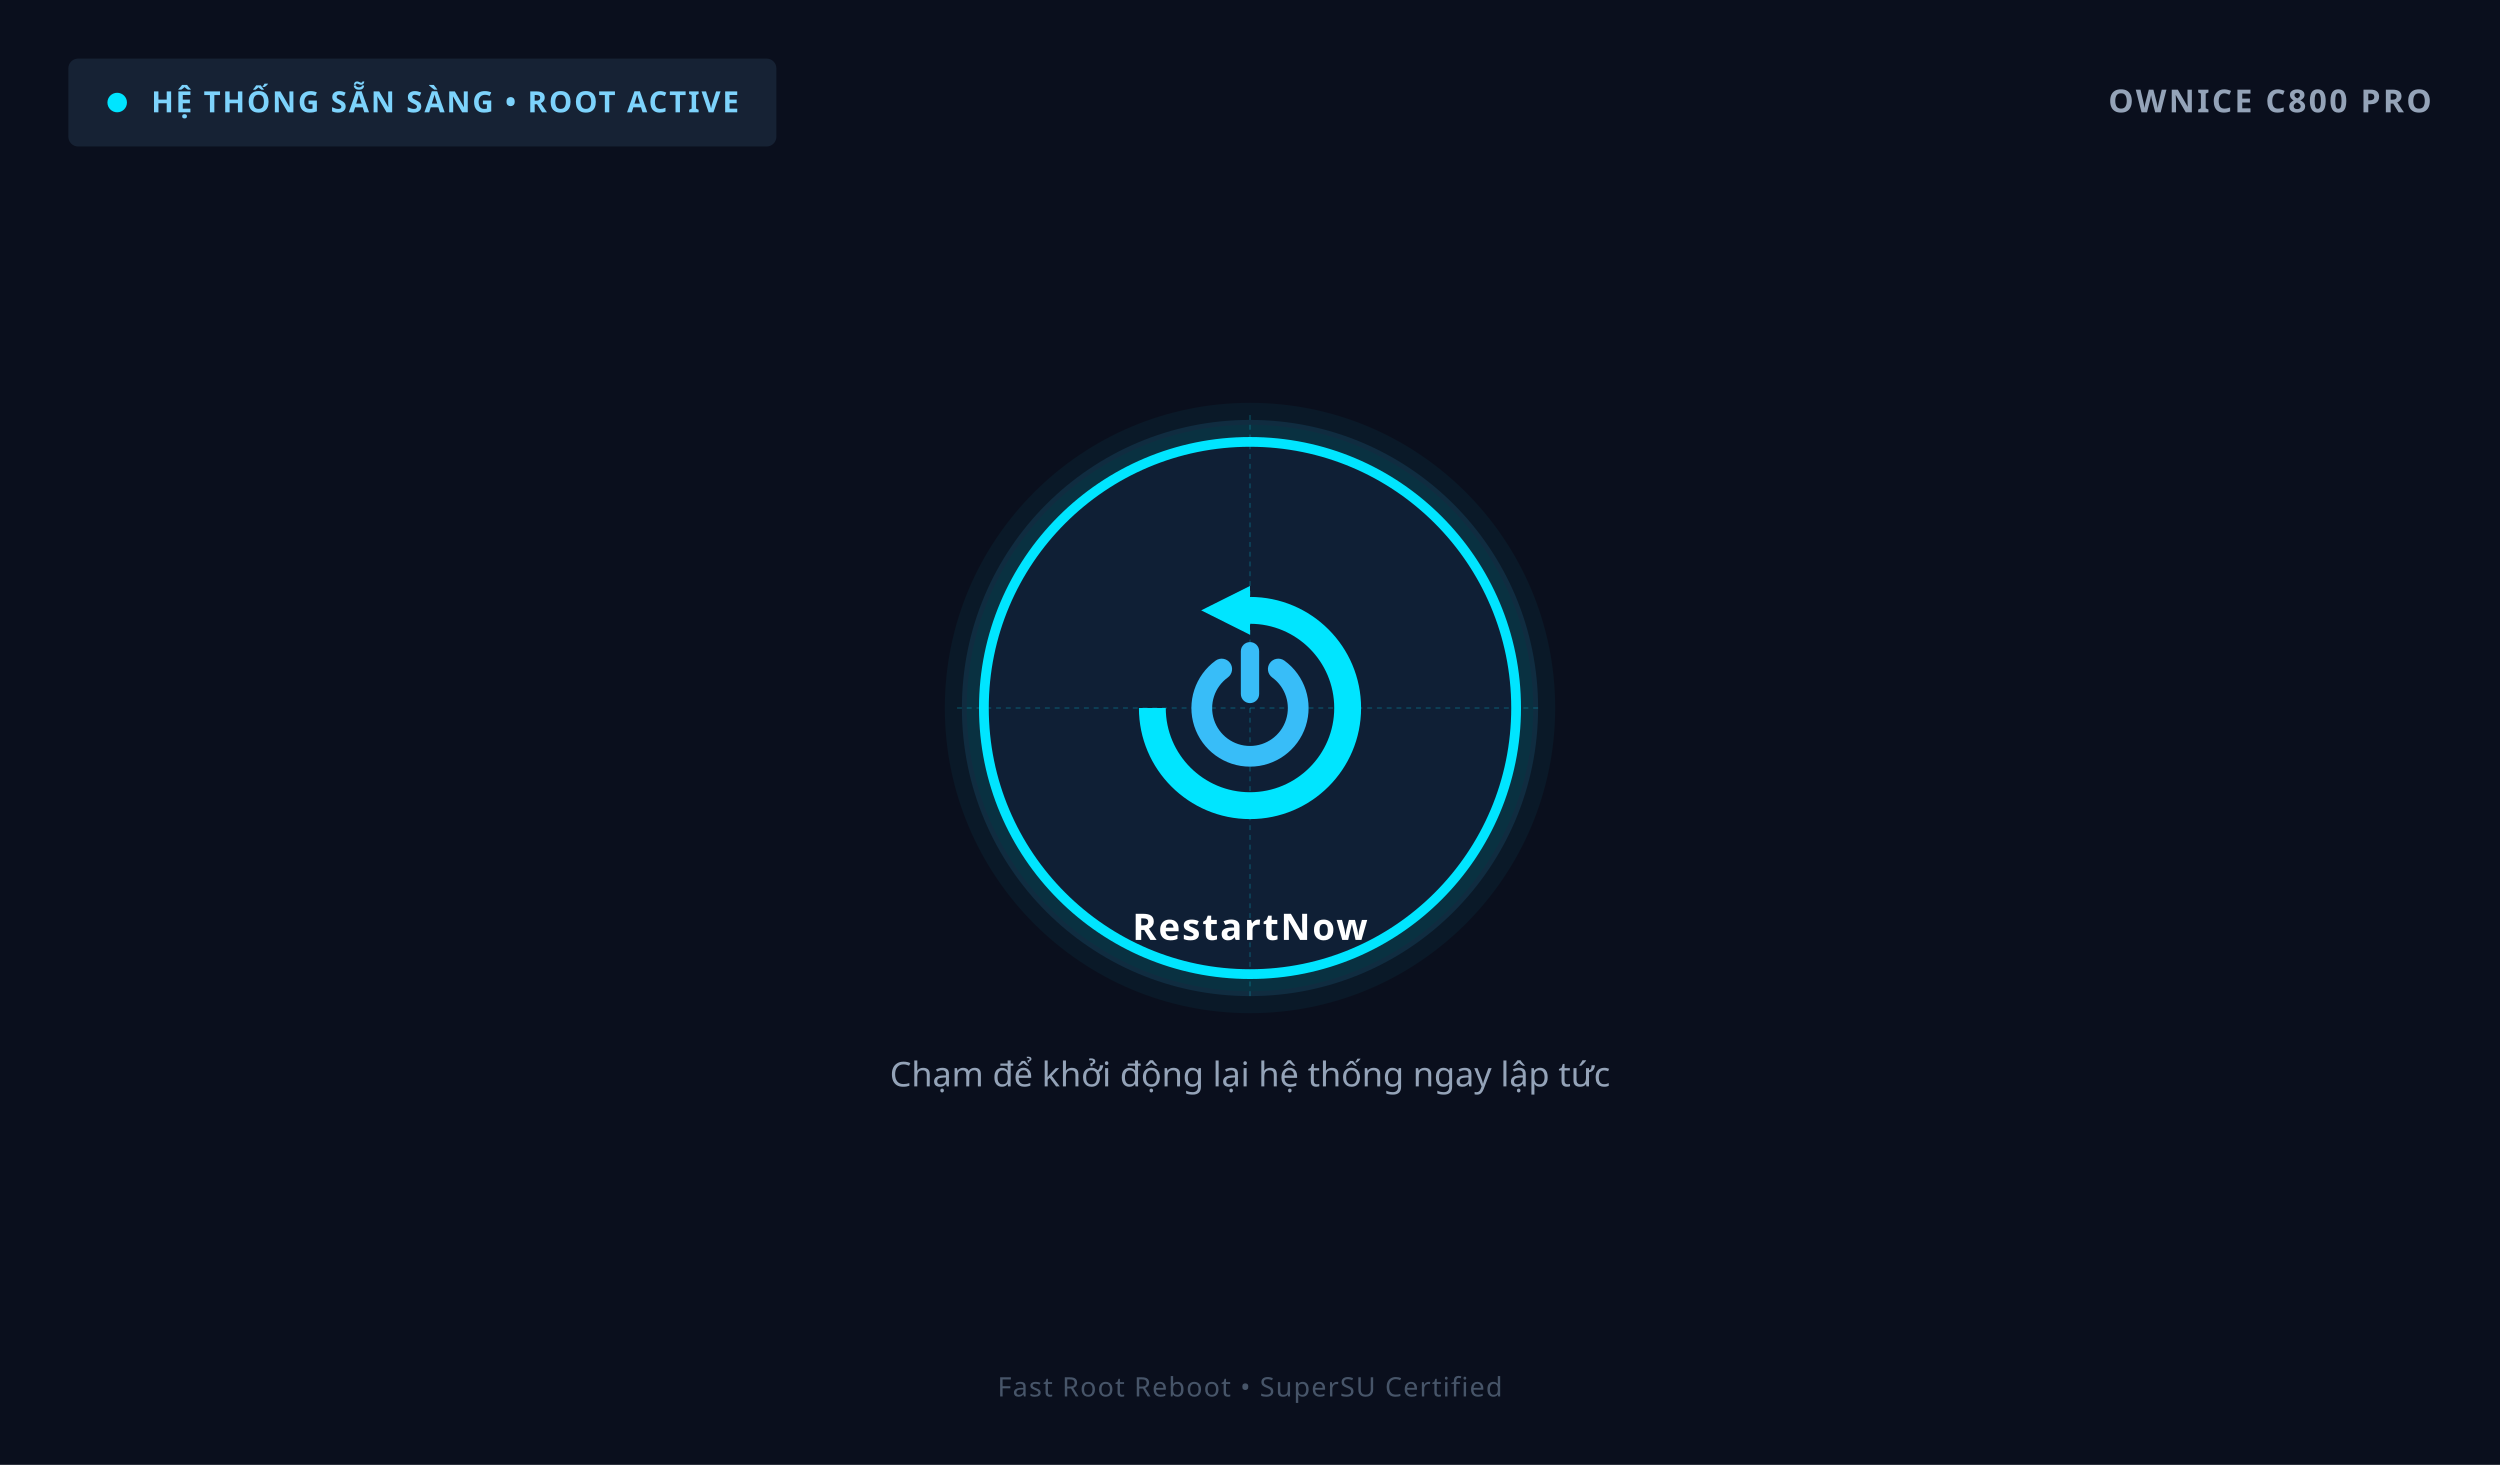
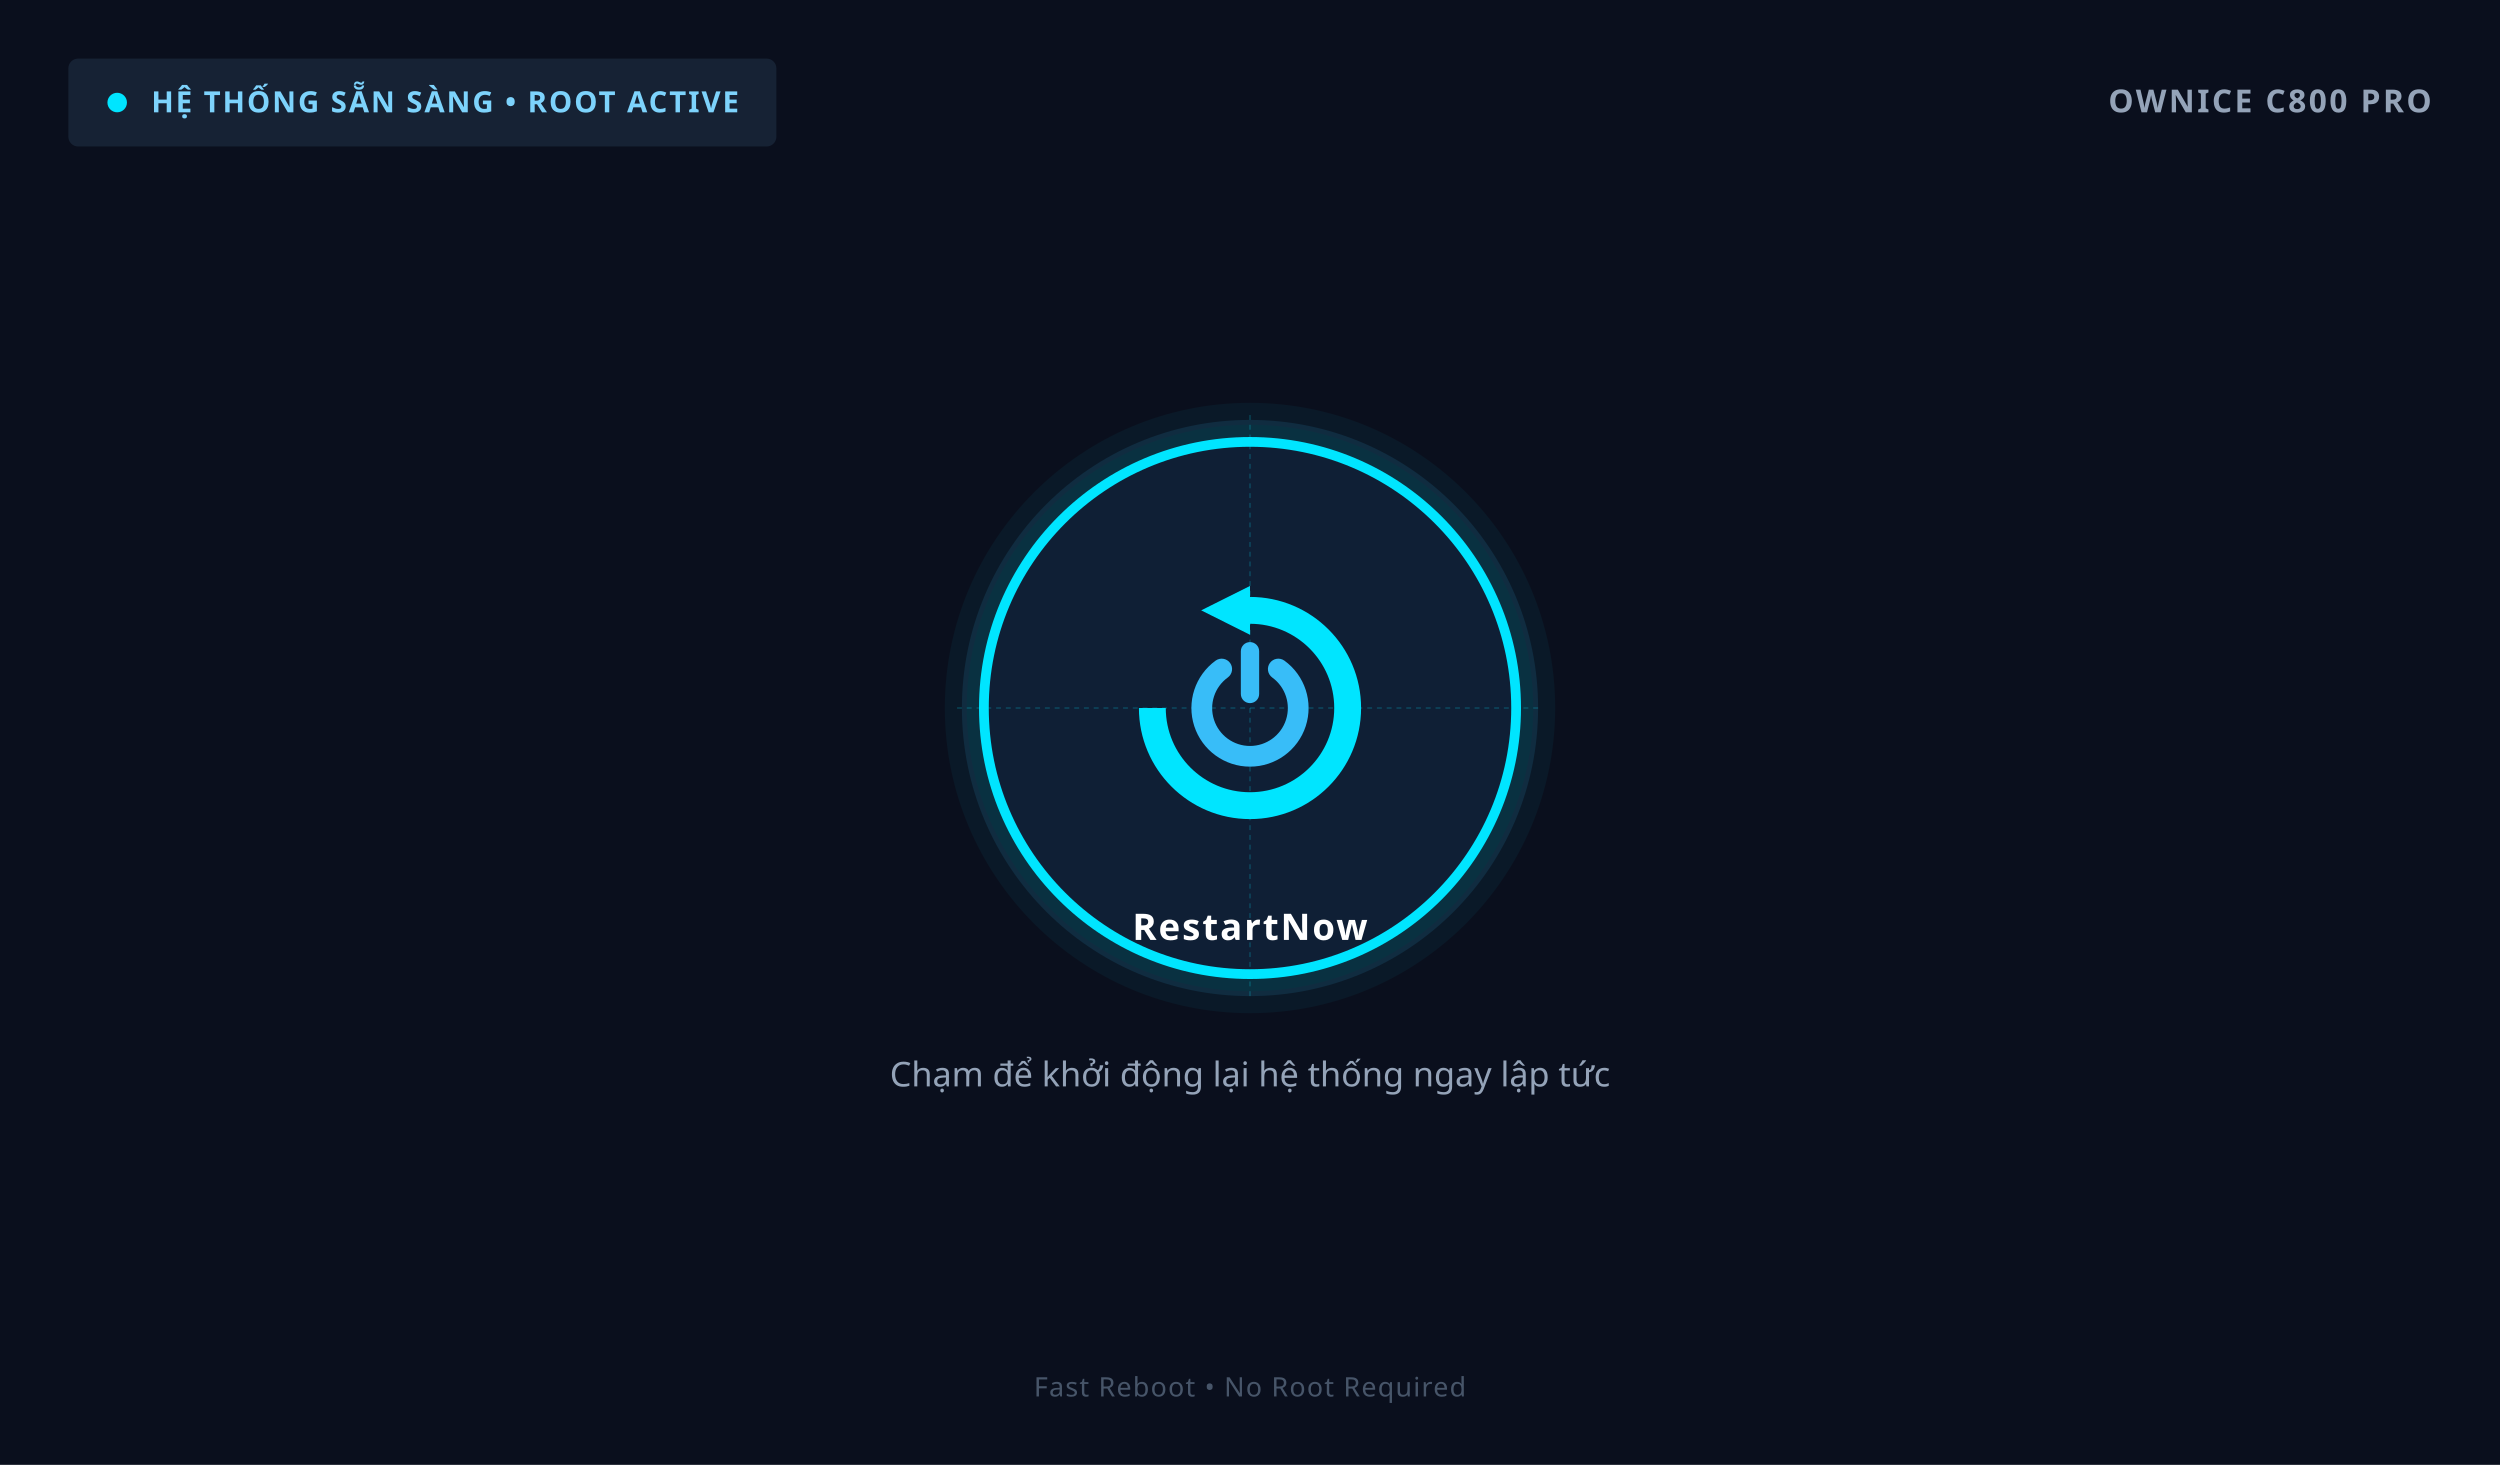
<svg xmlns="http://www.w3.org/2000/svg" width="1024" height="600" viewBox="0 0 1024 600">
  <rect width="1024" height="600" fill="#0A0F1D" />
  <rect x="28" y="24" width="290" height="36" rx="4" fill="#162234" />
  <circle cx="48" cy="42" r="4" fill="#00E5FF" />
  <text x="62" y="46" fill="#7DD3FC" font-size="12" font-family="sans-serif" font-weight="bold" letter-spacing="0.8">HỆ THỐNG SẴN SÀNG • ROOT ACTIVE</text>
  <text x="996" y="46" fill="#94A3B8" font-size="13" font-family="sans-serif" font-weight="bold" text-anchor="end" letter-spacing="1">OWNICE C800 PRO</text>
  <circle cx="512.0" cy="290.0" r="125" fill="#00E5FF" opacity="0.05" />
  <circle cx="512.0" cy="290.0" r="117" fill="#00E5FF" opacity="0.12" stroke="#38BDF8" stroke-width="2" />
  <circle cx="512.0" cy="290.0" r="109" fill="#0F1F35" stroke="#00E5FF" stroke-width="4" />
  <line x1="512.0" y1="170.0" x2="512.0" y2="410.0" stroke="#00E5FF" stroke-width="0.5" stroke-dasharray="2,2" opacity="0.25" />
  <line x1="392.0" y1="290.0" x2="632.0" y2="290.0" stroke="#00E5FF" stroke-width="0.5" stroke-dasharray="2,2" opacity="0.25" />
  <g transform="translate(462.0, 240.0) scale(1.0)">
    <path fill="#00E5FF" d="M 50.0,4.5 A 45.5 45.5 0 1 1 4.5,50.0 L 15.5,50.0 A 34.5 34.5 0 1 0 50.0,15.5 L 50.0,20.0 L 30.0,10.0 L 50.0,0.0 Z" />
    <path fill="#38BDF8" d="M 46.25,26.75 A 3.75 3.75 0 0 1 53.75,26.75 L 53.75,44.25 A 3.75 3.75 0 0 1 46.25,44.25 Z" />
    <path fill="#38BDF8" d="M 64.1,30.6 A 24.0 24.0 0 1 1 35.9,30.6 A 4.25 4.25 0 0 1 40.9,37.5 A 15.5 15.5 0 1 0 59.1,37.5 A 4.25 4.25 0 0 1 64.1,30.6 Z" />
  </g>
  <text x="512.0" y="385.0" fill="#FFFFFF" font-size="15" font-family="sans-serif" font-weight="900" text-anchor="middle" letter-spacing="0.8">RestartNow</text>
  <text x="512.0" y="445.0" fill="#94A3B8" font-size="14" font-family="sans-serif" text-anchor="middle">Chạm để khởi động lại hệ thống ngay lập tức</text>
-   <text x="512.0" y="572" fill="#475569" font-size="11" font-family="sans-serif" text-anchor="middle" letter-spacing="0.5">Fast Root Reboot • SuperSU Certified</text>
+   <text x="512.0" y="572" fill="#475569" font-size="11" font-family="sans-serif" text-anchor="middle" letter-spacing="0.5">Fast Reboot • No Root Required</text>
</svg>
